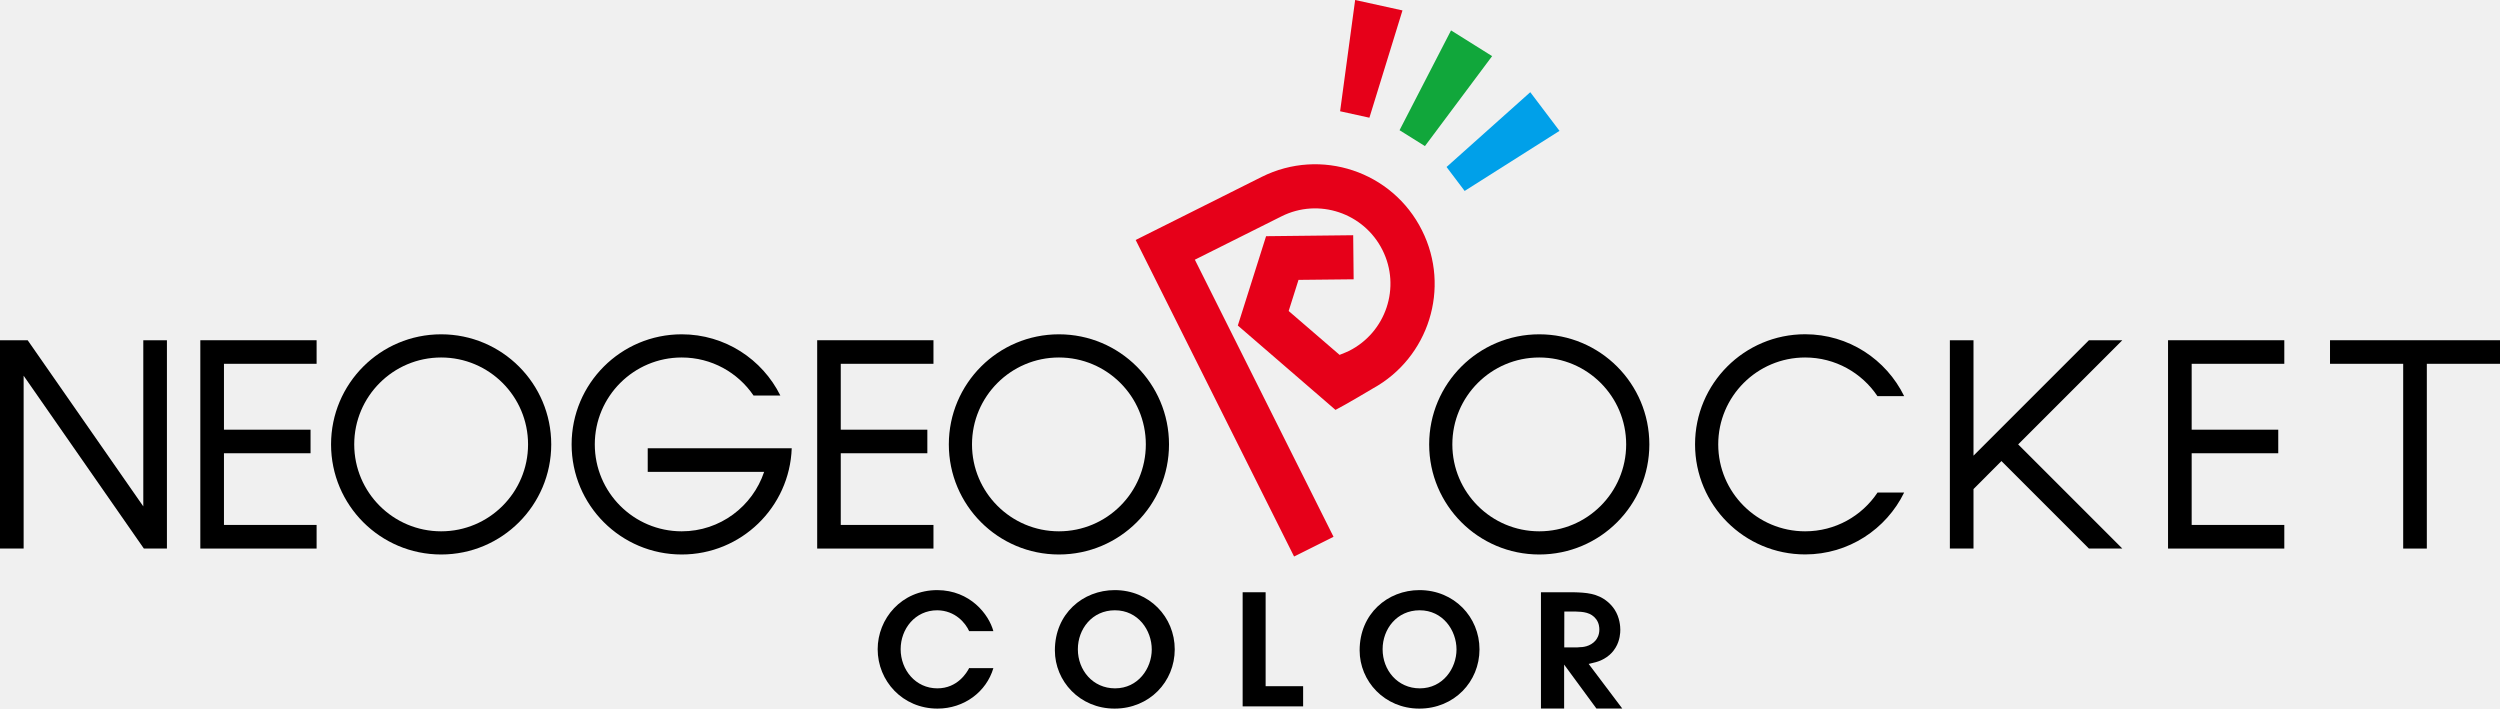
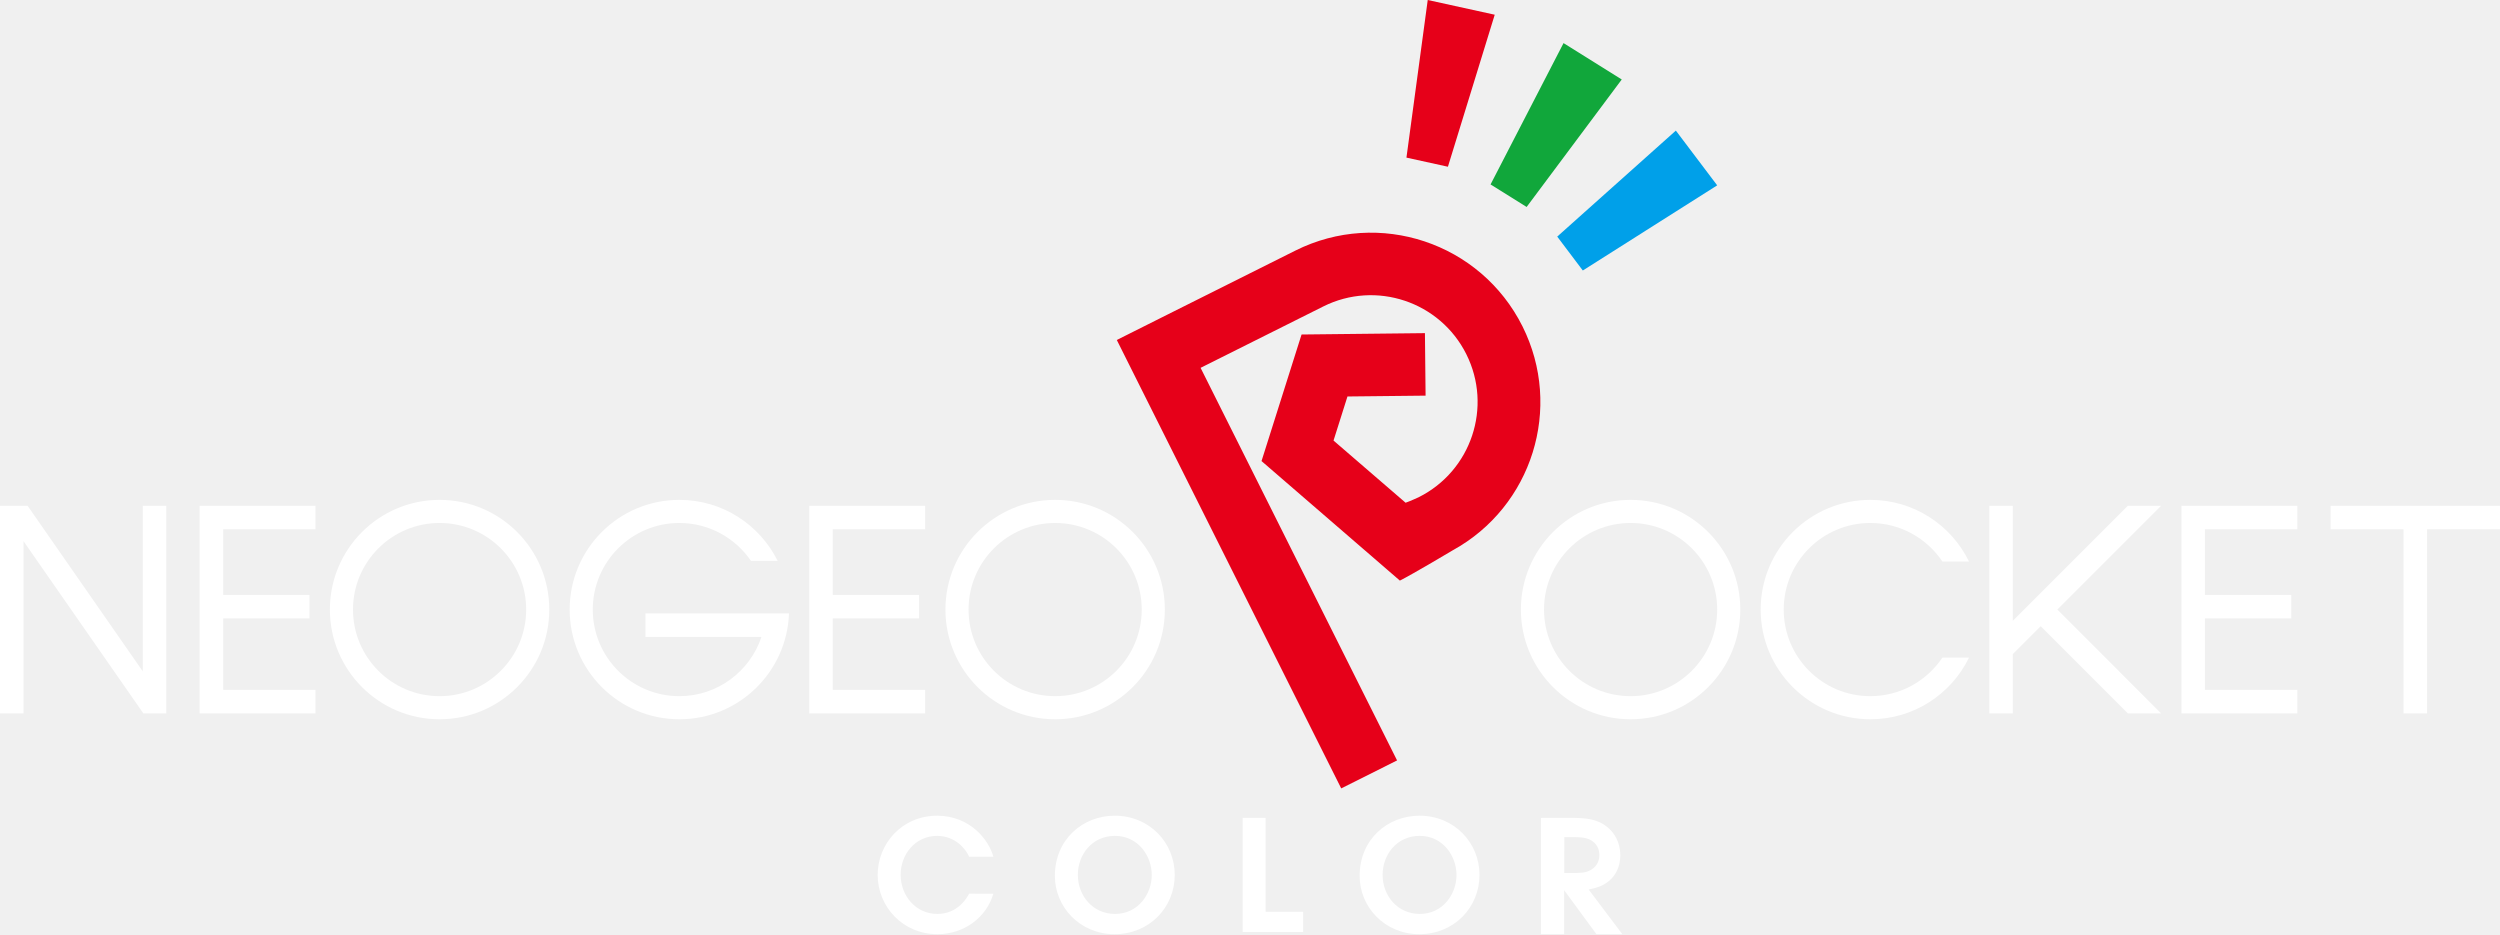
- <svg xmlns="http://www.w3.org/2000/svg" version="1.1" id="Layer_1" x="0px" y="0px" viewBox="0 0 3840 1088.4" style="enable-background:new 0 0 3840 1088.4;" xml:space="preserve">
+ <svg xmlns="http://www.w3.org/2000/svg" version="1.1" id="Layer_1" x="0px" y="0px" viewBox="0 0 3840 1434.8" style="enable-background:new 0 0 3840 1434.8;" xml:space="preserve">
  <style type="text/css">
	.st0{fill:#11A73B;}
	.st1{fill:#00A0E9;}
	.st2{fill:#E60019;}
	.st3{fill:#FFFFFF;}
</style>
  <g>
    <g>
-       <polygon points="486.3,806.3 344,806.3 344,696.2 477,696.2 477,695.9 477,660 477,660 344,660 344,558.8 486.3,558.8     486.3,522.6 486.3,522.6 344,522.6 307.7,522.6 307.7,558.8 307.7,660 307.7,696.2 307.7,806.3 307.7,842.6 308.4,842.6     344,842.6 486.3,842.6   " />
-       <polygon points="1433.8,806.3 1291.4,806.3 1291.4,696.2 1424.4,696.2 1424.4,695.9 1424.4,660 1424.4,660 1291.4,660     1291.4,558.8 1433.8,558.8 1433.8,522.6 1433.8,522.6 1291.4,522.6 1255.2,522.6 1255.2,558.8 1255.2,660 1255.2,696.2     1255.2,806.3 1255.2,842.6 1255.9,842.6 1291.4,842.6 1433.8,842.6   " />
-       <polyline points="42.5,522.6 0,522.6 0,842.6 36.3,842.6 36.3,577.1 221,842.6 256.4,842.6 256.4,522.6 220.1,522.6 220.1,777.8     42.5,522.6   " />
-       <path d="M677.6,513.5c-93.4,0-169.1,75.7-169.1,169.1s75.7,169.1,169.1,169.1S846.7,776,846.7,682.6S771,513.5,677.6,513.5z     M677.6,816.1c-73.7,0-133.5-59.8-133.5-133.5s59.8-133.5,133.5-133.5c73.7,0,133.5,59.8,133.5,133.5S751.3,816.1,677.6,816.1z" />
-       <path d="M1626.5,513.5c-93.4,0-169.1,75.7-169.1,169.1s75.7,169.1,169.1,169.1c93.4,0,169.1-75.7,169.1-169.1    S1719.9,513.5,1626.5,513.5z M1626.5,816.1c-73.7,0-133.5-59.8-133.5-133.5s59.8-133.5,133.5-133.5c73.7,0,133.5,59.8,133.5,133.5    S1700.2,816.1,1626.5,816.1z" />
-       <path d="M1180.4,688.5H994.9v36.3h178.8c-17.7,53-67.6,91.3-126.6,91.3c-73.7,0-133.5-59.8-133.5-133.5s59.8-133.5,133.5-133.5    c45.9,0,86.3,23.1,110.3,58.4h41.2c-27.7-55.7-85.1-94-151.5-94c-93.4,0-169.1,75.7-169.1,169.1s75.7,169.1,169.1,169.1    c91.4,0,165.8-72.5,169-163.2H1180.4z" />
-       <polygon points="3508.7,806.3 3366.4,806.3 3366.4,696.2 3499.4,696.2 3499.4,695.9 3499.4,660 3499.4,660 3366.4,660     3366.4,558.8 3508.7,558.8 3508.7,522.6 3508.7,522.6 3366.4,522.6 3330.1,522.6 3330.1,558.8 3330.1,660 3330.1,696.2     3330.1,806.3 3330.1,842.6 3330.8,842.6 3366.4,842.6 3508.7,842.6   " />
-       <polygon points="3840,522.6 3727.6,522.6 3691.3,522.6 3578.9,522.6 3578.9,558.8 3691.3,558.8 3691.3,842.6 3727.6,842.6     3727.6,558.8 3840,558.8   " />
-       <polygon points="3208.6,842.6 3259.9,842.6 3099.9,682.6 3259.9,522.6 3208.6,522.6 3031.3,699.9 3031.3,522.6 2995,522.6     2995,842.6 3031.3,842.6 3031.3,751.2 3074.2,708.2   " />
-       <path d="M2364.3,513.5c-93.4,0-169.1,75.7-169.1,169.1s75.7,169.1,169.1,169.1s169.1-75.7,169.1-169.1S2457.7,513.5,2364.3,513.5z     M2364.3,816.1c-73.7,0-133.5-59.8-133.5-133.5s59.8-133.5,133.5-133.5c73.7,0,133.5,59.8,133.5,133.5S2438,816.1,2364.3,816.1z" />
-       <path d="M2883.8,756.7c-23.9,35.8-64.7,59.4-111.1,59.4c-73.7,0-133.5-59.8-133.5-133.5s59.8-133.5,133.5-133.5    c46.3,0,87.1,23.6,111.1,59.4h41c-27.5-56.3-85.2-95.1-152.1-95.1c-93.4,0-169.1,75.7-169.1,169.1s75.7,169.1,169.1,169.1    c66.8,0,124.6-38.8,152.1-95.1H2883.8z" />
-       <polygon class="st0" points="2188.7,224.4 2149.7,200 2228.8,46.7 2291.9,86.2   " />
-       <polygon class="st1" points="2249.7,293.3 2221.9,256.5 2350.5,141.6 2395.4,201   " />
-       <polygon class="st2" points="2103.4,180.8 2058.4,170.9 2081.5,0 2154.2,16   " />
-       <path class="st2" d="M1938,271.7L1805,338.3l-50.6,25.3l-10,5l243.3,486.2l60.6-30.3l-213-425.6l133.1-66.6    c57-28.6,126.5-5.3,155.1,51.8c28.6,57,5.4,126.4-51.6,155c0,0-9.5,4.3-14.3,6l-78.2-67.4l15.1-47.8l84.7-0.9l-0.7-67.7    l-133.8,1.5l-43.4,137.2l3,2.6l147,127c14-7,57.4-32.9,57.4-32.9c85.9-47.3,119.8-154.4,75.5-242.8    C2138.9,263.1,2028.7,226.4,1938,271.7z" />
+       <polygon class="st3" points="484.6,1059.6 342.8,1059.6 342.8,949.9 475.3,949.9 475.3,949.6 475.3,913.8 475.3,913.8     342.8,913.8 342.8,813 484.6,813 484.6,776.9 484.6,776.9 342.8,776.9 306.6,776.9 306.6,813 306.6,913.8 306.6,949.9     306.6,1059.6 306.6,1095.8 307.3,1095.8 342.8,1095.8 484.6,1095.8   " />
+       <polygon class="st3" points="1421,1059.6 1279.1,1059.6 1279.1,949.9 1411.7,949.9 1411.7,949.6 1411.7,913.8 1411.7,913.8     1279.1,913.8 1279.1,813 1421,813 1421,776.9 1421,776.9 1279.1,776.9 1243,776.9 1243,813 1243,913.8 1243,949.9 1243,1059.6     1243,1095.8 1243.7,1095.8 1279.1,1095.8 1421,1095.8   " />
+       <polygon class="st3" points="3528.7,1059.6 3386.8,1059.6 3386.8,949.9 3519.4,949.9 3519.4,949.6 3519.4,913.8 3519.4,913.8     3386.8,913.8 3386.8,813 3528.7,813 3528.7,776.9 3528.7,776.9 3386.8,776.9 3350.7,776.9 3350.7,813 3350.7,913.8 3350.7,949.9     3350.7,1059.6 3350.7,1095.8 3351.4,1095.8 3386.8,1095.8 3528.7,1095.8   " />
+       <polyline class="st3" points="42.4,776.9 0,776.9 0,1095.8 36.1,1095.8 36.1,831.2 220.2,1095.8 255.4,1095.8 255.4,776.9     219.3,776.9 219.3,1031.2 42.4,776.9   " />
+       <polygon class="st3" points="3840,776.9 3728,776.9 3691.8,776.9 3579.8,776.9 3579.8,813 3691.8,813 3691.8,1095.8 3728,1095.8     3728,813 3840,813   " />
+       <polygon class="st3" points="3268.4,1095.8 3319.5,1095.8 3160.1,936.3 3319.5,776.9 3268.4,776.9 3091.7,953.6 3091.7,776.9     3055.6,776.9 3055.6,1095.8 3091.7,1095.8 3091.7,1004.7 3134.5,961.9   " />
+       <path class="st3" d="M675.2,767.8c-93.1,0-168.5,75.5-168.5,168.5s75.5,168.5,168.5,168.5s168.5-75.5,168.5-168.5    S768.2,767.8,675.2,767.8z M675.2,1069.3c-73.5,0-133-59.6-133-133s59.6-133,133-133c73.5,0,133,59.6,133,133    S748.6,1069.3,675.2,1069.3z" />
+       <path class="st3" d="M1620.7,767.8c-93.1,0-168.5,75.5-168.5,168.5s75.5,168.5,168.5,168.5c93.1,0,168.5-75.5,168.5-168.5    S1713.8,767.8,1620.7,767.8z M1620.7,1069.3c-73.5,0-133-59.6-133-133s59.6-133,133-133c73.5,0,133,59.6,133,133    S1694.2,1069.3,1620.7,1069.3z" />
+       <path class="st3" d="M2504.6,767.8c-93.1,0-168.5,75.5-168.5,168.5s75.5,168.5,168.5,168.5c93.1,0,168.5-75.5,168.5-168.5    S2597.6,767.8,2504.6,767.8z M2504.6,1069.3c-73.5,0-133-59.6-133-133s59.6-133,133-133c73.5,0,133,59.6,133,133    S2578,1069.3,2504.6,1069.3z" />
+       <path class="st3" d="M1176.1,942.2H991.4v36.1h178.2c-17.6,52.8-67.4,91-126.1,91c-73.5,0-133-59.6-133-133s59.6-133,133-133    c45.7,0,86,23.1,110,58.2h41c-27.6-55.5-84.8-93.7-151-93.7c-93.1,0-168.5,75.5-168.5,168.5s75.5,168.5,168.5,168.5    c91.1,0,165.2-72.3,168.4-162.6H1176.1z" />
+       <path class="st3" d="M2983.5,1010.1c-23.9,35.7-64.5,59.2-110.7,59.2c-73.5,0-133-59.6-133-133s59.6-133,133-133    c46.2,0,86.8,23.5,110.7,59.2h40.9c-27.4-56.1-84.9-94.7-151.5-94.7c-93.1,0-168.5,75.5-168.5,168.5s75.5,168.5,168.5,168.5    c66.6,0,124.2-38.6,151.5-94.7H2983.5z" />
+       <g>
+         <polygon class="st0" points="2344.9,317.9 2289.5,283.3 2401.6,66.2 2491,122.1    " />
+         <polygon class="st1" points="2431.2,415.5 2391.9,363.4 2574.1,200.6 2637.6,284.7    " />
+         <polygon class="st2" points="2224,256.1 2160.3,242.1 2193,0 2295.9,22.6    " />
+         <path class="st2" d="M1989.7,384.9l-188.5,94.3l-71.6,35.9l-14.2,7.1l344.7,688.8l85.8-43l-301.8-603l188.5-94.3     c80.8-40.4,179.3-7.5,219.7,73.4c40.4,80.8,7.7,179.1-73.1,219.6c0,0-13.4,6.2-20.2,8.5l-110.7-95.5l21.4-67.7l120-1.3l-1-96     l-189.5,2.1l-61.5,194.4l4.3,3.7l208.2,179.9c19.8-9.9,81.3-46.6,81.3-46.6c121.7-66.9,169.7-218.7,107-344     C2274.2,372.7,2118.1,320.7,1989.7,384.9z" />
+       </g>
    </g>
    <g>
-       <path id="path29_2_" d="M1525.8,1026.3c-10.7,36.3-44.8,62.1-85.8,62.1c-53.6,0-91.9-42.4-91.9-91.2c0-46.7,36.3-90.8,91.7-90.8    c50.5,0.3,79.1,37.4,86,63h-37.2c-5.4-12.1-21.1-31.7-49-32c-34.1,0-56.2,28.7-56.2,59.7c0,32,23,60.2,56.4,60.2    c31.3,0,45.5-24.7,48.8-31.1L1525.8,1026.3L1525.8,1026.3z" />
-       <path id="path31_3_" d="M1620.3,998.8c0-56.2,43.1-92.4,91.9-92.4c53.1,0,92.2,41.2,92.2,91c0,49.8-38.9,91-92.4,91    c-53.8,0-91.7-42.4-91.7-89.3V998.8L1620.3,998.8z M1655.6,997.4c0,32,23,59.9,57.1,59.9c35.6,0,56.4-30.8,56.4-59.7    c0-29.4-20.8-60.2-56.6-60.2c-35.1,0-56.9,28.9-56.9,59.7V997.4z" />
-       <path id="path33_2_" d="M1908.7,909.7h35.3v144.3h57.6v31h-92.9V909.7z" />
-       <path id="path35_3_" d="M2088.4,998.8c0-56.2,43.1-92.4,91.9-92.4c53.1,0,92.2,41.2,92.2,91c0,49.8-38.9,91-92.4,91    c-53.8,0-91.7-42.4-91.7-89.3V998.8z M2123.7,997.4c0,32,23,59.9,57.1,59.9c35.6,0,56.4-30.8,56.4-59.7    c0-29.4-20.9-60.2-56.6-60.2c-35.1,0-56.9,28.9-56.9,59.7V997.4L2123.7,997.4z" />
-       <path id="path39_2_" d="M2416.6,909.7c19.7,0.5,37.1,1.5,52.8,14.7c4,3.3,7.8,7.6,10.6,11.9c8.1,12.4,8.8,26.3,8.8,31.1    c0,4.3-0.5,16.2-7.1,27.1c-1.8,2.8-4,6.6-9.4,11.4c-5.8,5.1-11.9,7.8-14.2,8.8c-4.3,1.8-8.6,3-17.9,5.1l51.6,68.5h-39.7    l-49.6-67.5v67.5h-35.6V909.7L2416.6,909.7L2416.6,909.7z M2402.7,994.4h17.7c2,0,3.8,0,5.8-0.3c3.8,0,16.4-0.5,24.8-10.6    c2-2.5,5.6-7.8,5.6-16.4c0-2.8-0.2-9.6-4.8-15.9c-7.8-10.6-20-11.6-32.1-11.9h-16.9L2402.7,994.4L2402.7,994.4z" />
+       <path id="path29_1_" class="st3" d="M1525.8,1372.8c-10.7,36.3-44.8,62.1-85.8,62.1c-53.6,0-91.9-42.4-91.9-91.2    c0-46.7,36.3-90.8,91.7-90.8c50.5,0.3,79.1,37.4,86,63h-37.2c-5.4-12.1-21.1-31.7-49-32c-34.1,0-56.2,28.7-56.2,59.7    c0,32,23,60.2,56.4,60.2c31.3,0,45.5-24.7,48.8-31.1L1525.8,1372.8L1525.8,1372.8z" />
+       <path id="path31_1_" class="st3" d="M1620.3,1345.3c0-56.2,43.1-92.4,91.9-92.4c53.1,0,92.2,41.2,92.2,91c0,49.8-38.9,91-92.4,91    c-53.8,0-91.7-42.4-91.7-89.3V1345.3L1620.3,1345.3z M1655.6,1343.9c0,32,23,59.9,57.1,59.9c35.6,0,56.4-30.8,56.4-59.7    c0-29.4-20.8-60.2-56.6-60.2c-35.1,0-56.9,28.9-56.9,59.7V1343.9z" />
+       <path id="path33_1_" class="st3" d="M1908.7,1256.2h35.3v144.3h57.6v31h-92.9V1256.2z" />
+       <path id="path35_1_" class="st3" d="M2088.4,1345.3c0-56.2,43.1-92.4,91.9-92.4c53.1,0,92.2,41.2,92.2,91c0,49.8-38.9,91-92.4,91    c-53.8,0-91.7-42.4-91.7-89.3V1345.3z M2123.7,1343.9c0,32,23,59.9,57.1,59.9c35.6,0,56.4-30.8,56.4-59.7    c0-29.4-20.9-60.2-56.6-60.2c-35.1,0-56.9,28.9-56.9,59.7V1343.9L2123.7,1343.9z" />
+       <path id="path39_1_" class="st3" d="M2416.6,1256.2c19.7,0.5,37.1,1.5,52.8,14.7c4,3.3,7.8,7.6,10.6,11.9    c8.1,12.4,8.8,26.3,8.8,31.1c0,4.3-0.5,16.2-7.1,27.1c-1.8,2.8-4,6.6-9.4,11.4c-5.8,5.1-11.9,7.8-14.2,8.8    c-4.3,1.8-8.6,3-17.9,5.1l51.6,68.5h-39.7l-49.6-67.5v67.5h-35.6v-178.5L2416.6,1256.2L2416.6,1256.2z M2402.7,1340.9h17.7    c2,0,3.8,0,5.8-0.3c3.8,0,16.4-0.5,24.8-10.6c2-2.5,5.6-7.8,5.6-16.4c0-2.8-0.2-9.6-4.8-15.9c-7.8-10.6-20-11.6-32.1-11.9h-16.9    L2402.7,1340.9L2402.7,1340.9z" />
    </g>
  </g>
</svg>
